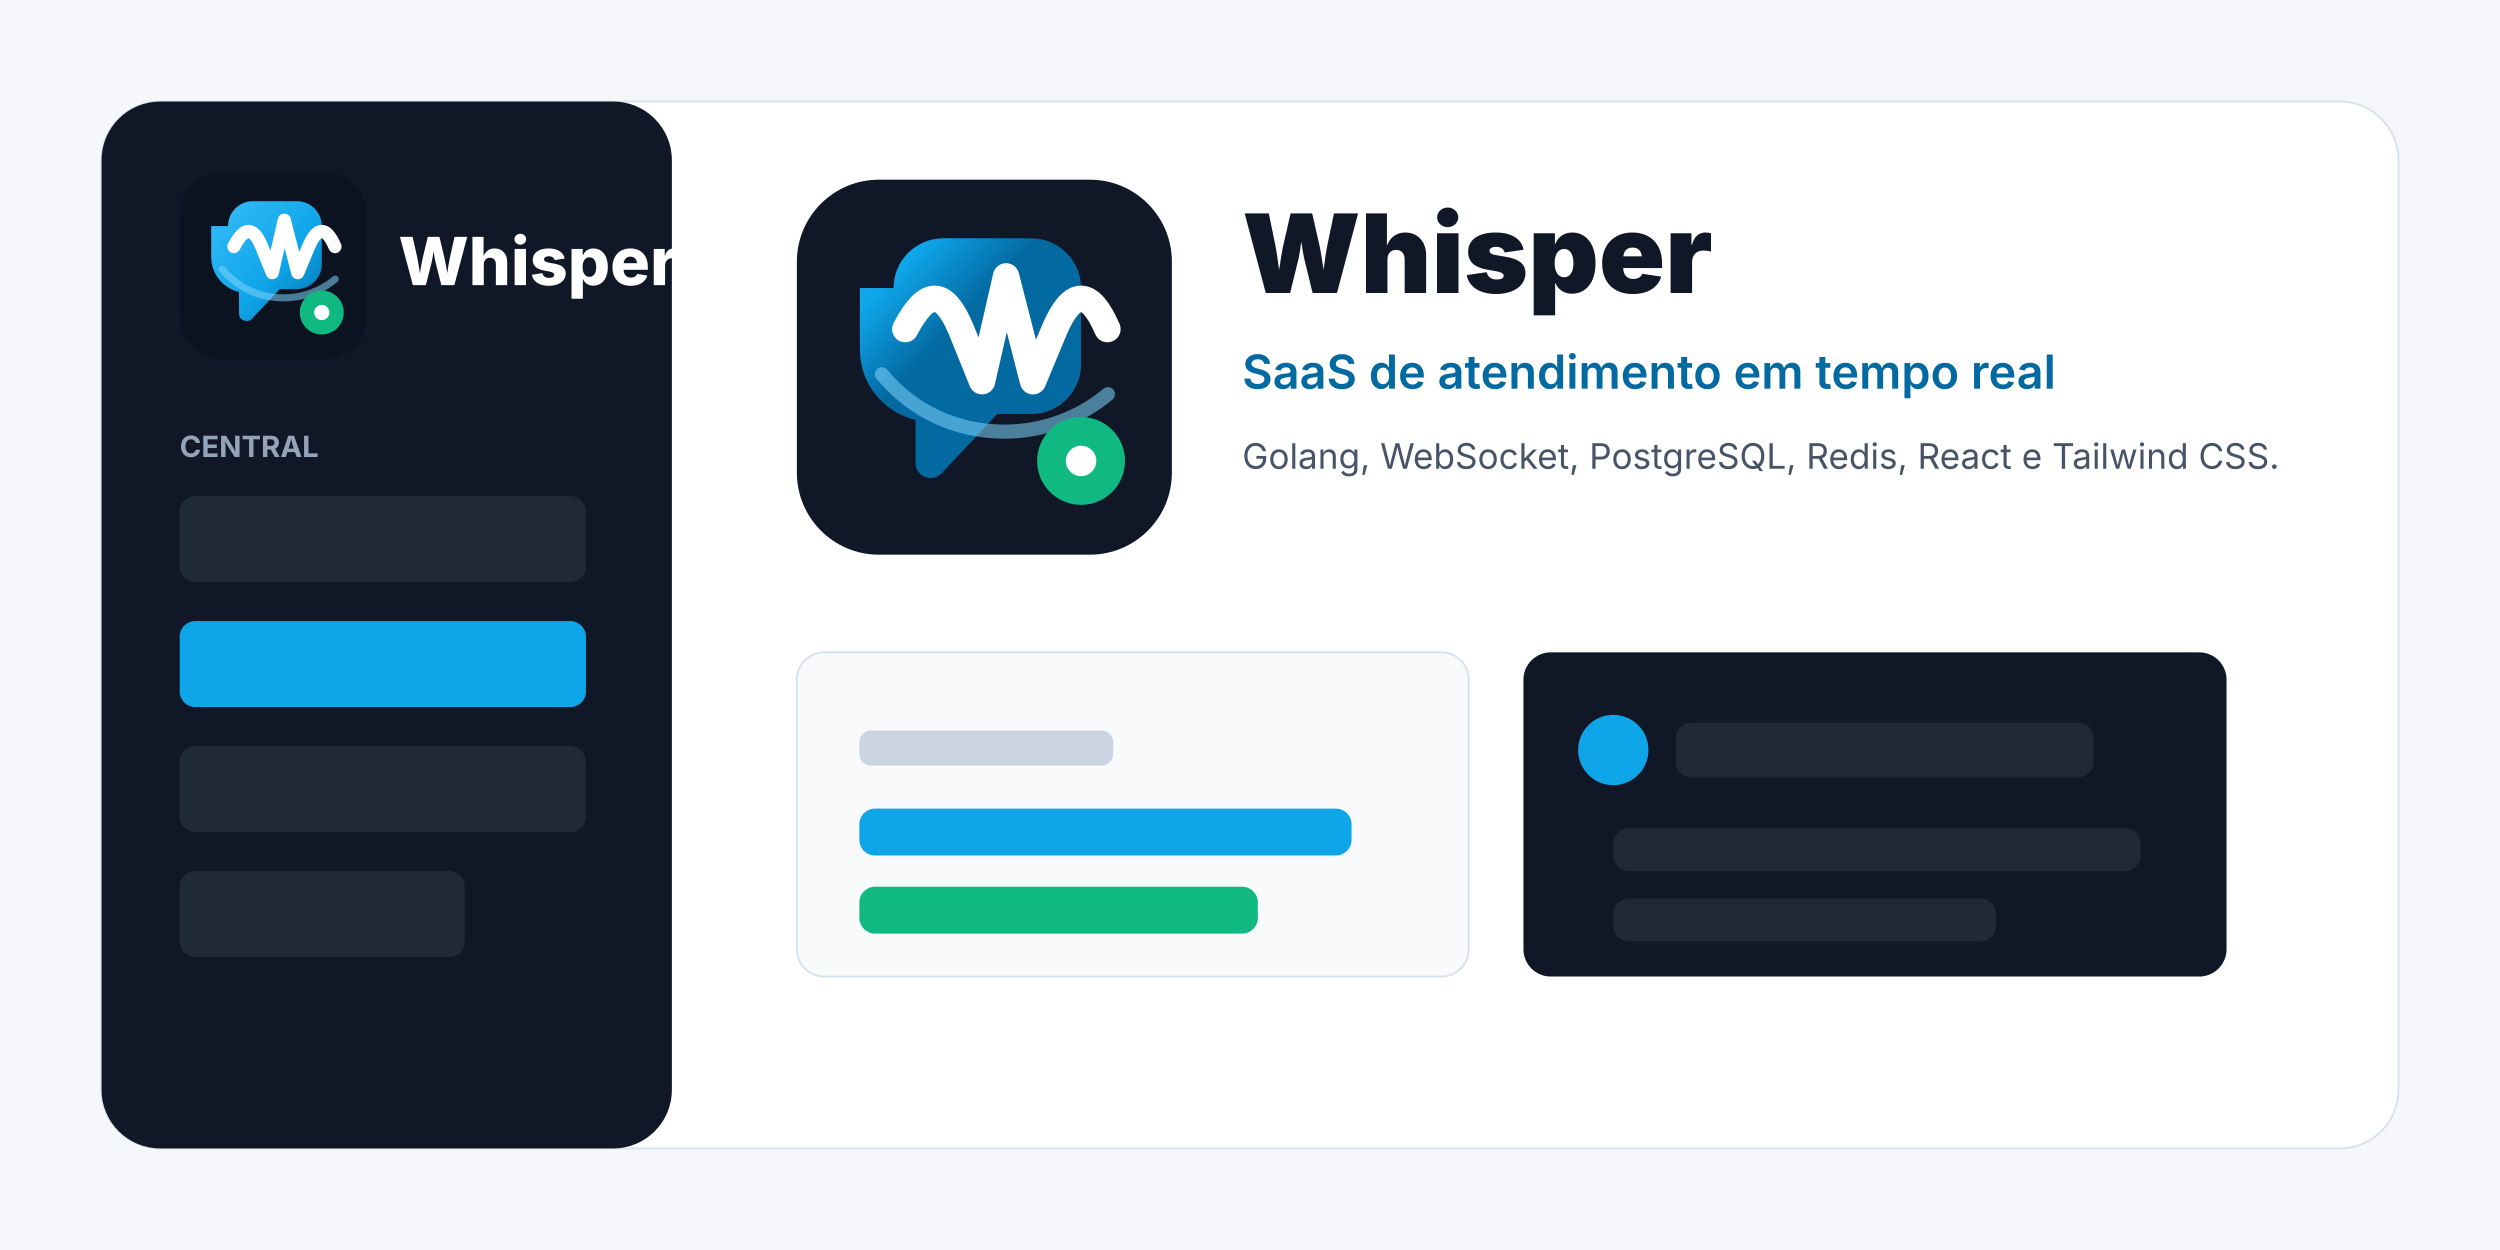
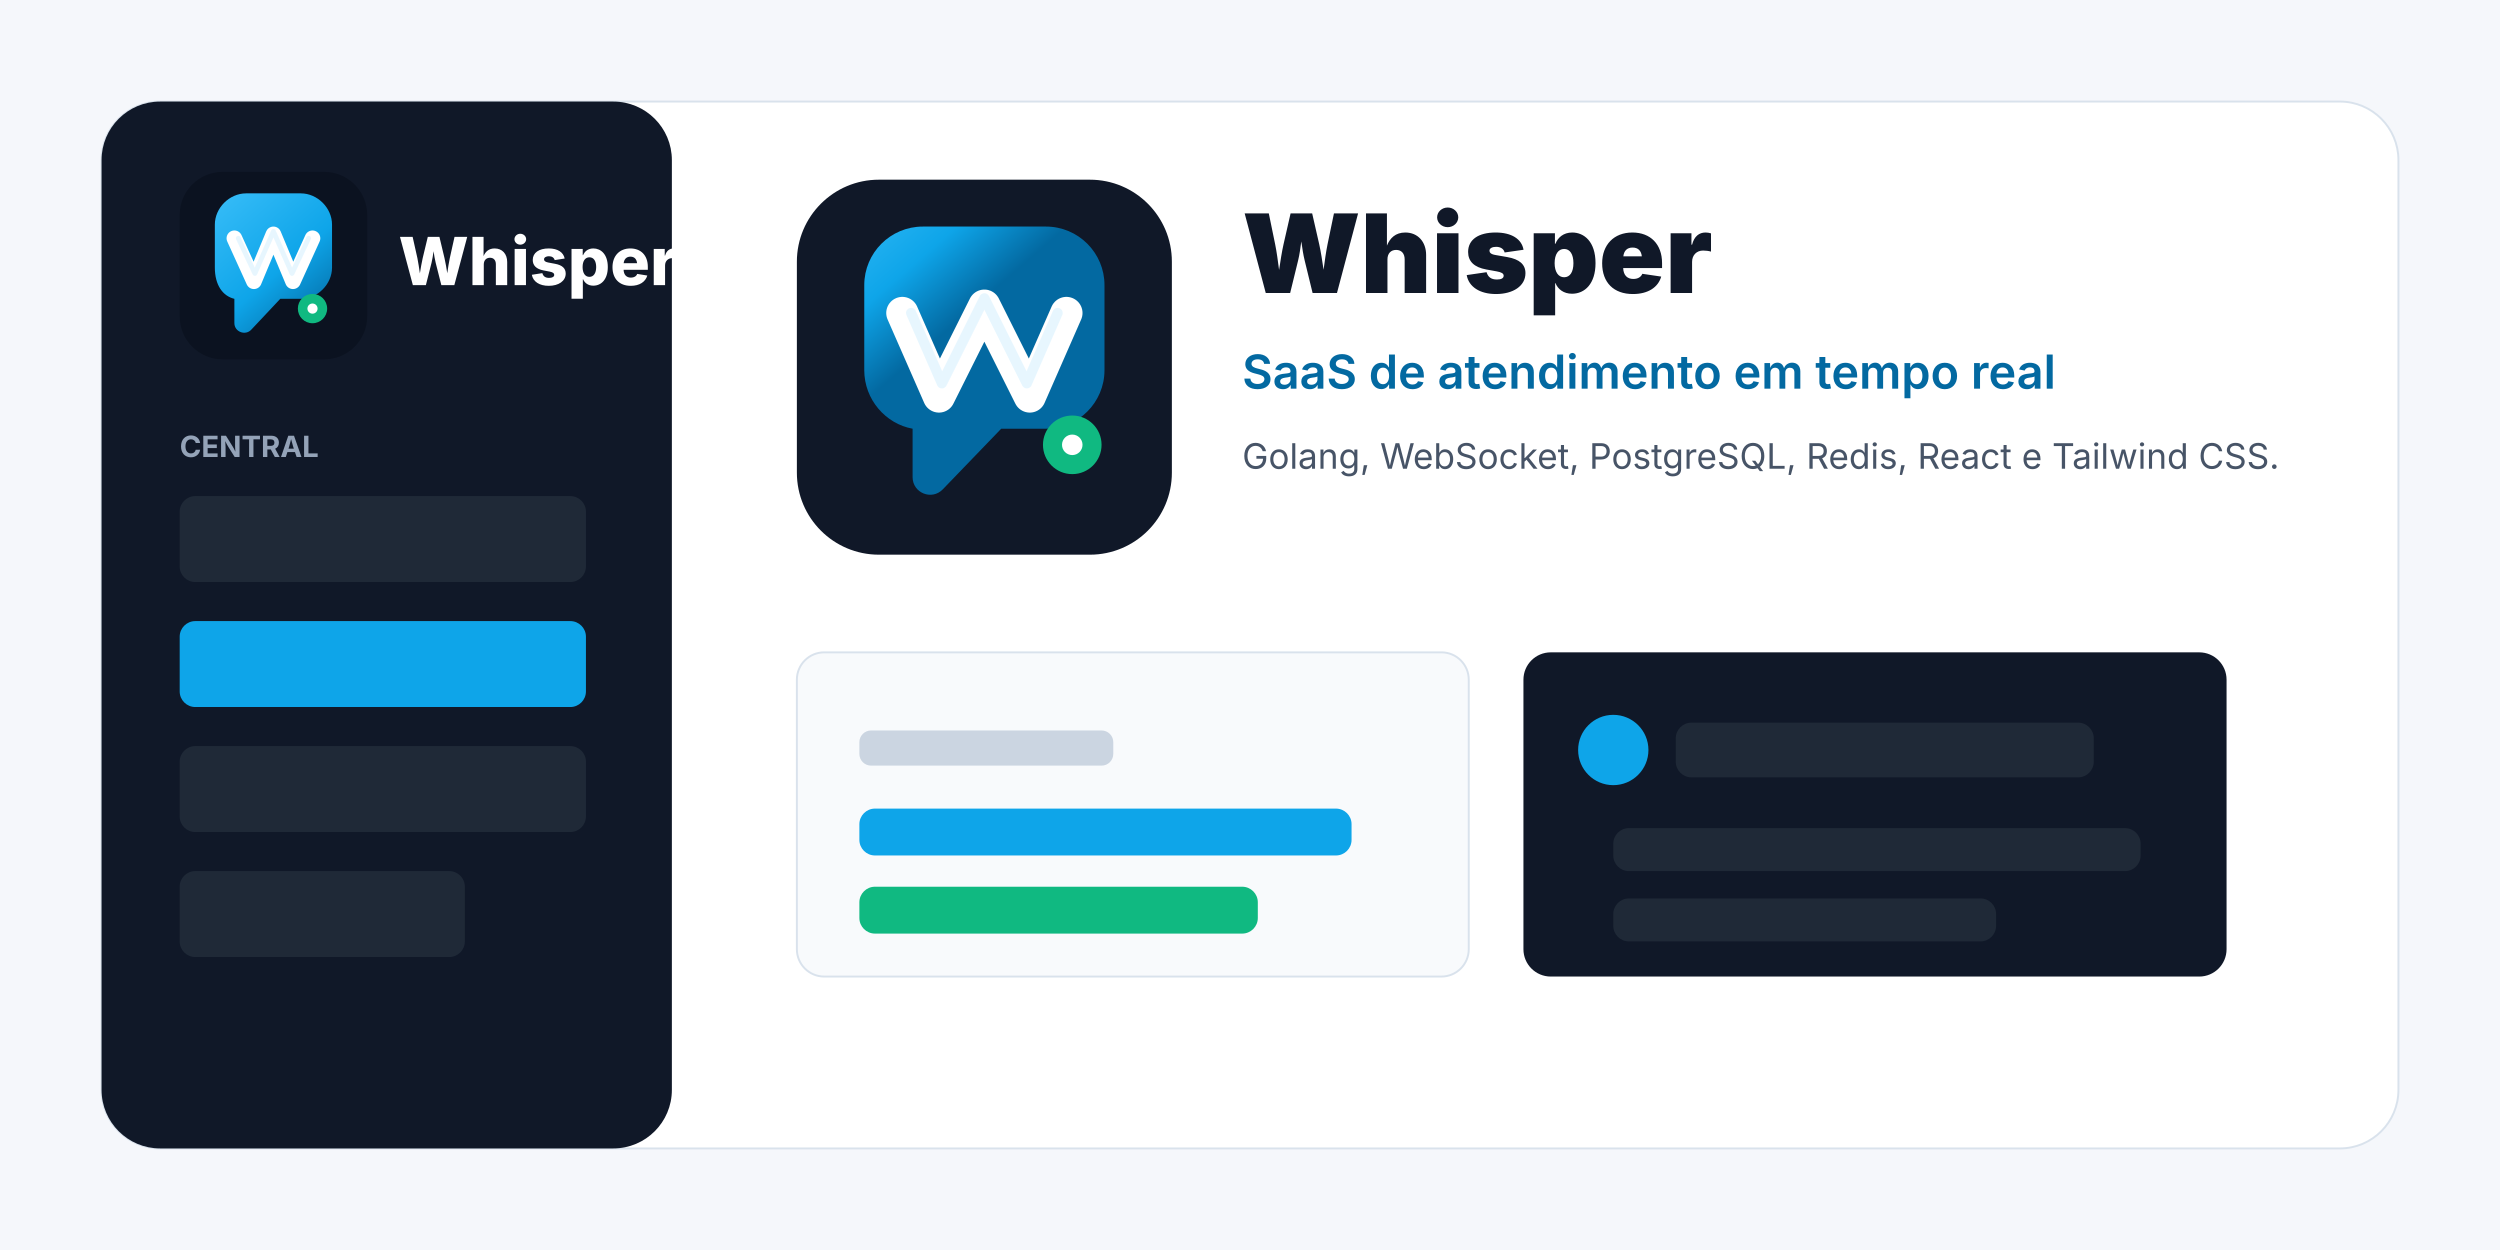
<svg xmlns="http://www.w3.org/2000/svg" width="1280" height="640" viewBox="0 0 1280 640" fill="none">
  <rect width="1280" height="640" fill="#F5F7FB" />
  <rect x="52" y="52" width="1176" height="536" rx="30" fill="white" stroke="#D9E2EC" />
  <rect x="52" y="52" width="292" height="536" rx="30" fill="#101828" />
  <g transform="translate(92 88)">
    <rect width="96" height="96" rx="22" fill="#0B1220" />
-     <path d="M24.75 27.75C24.75 20.709 30.459 15 37.5 15H60C67.041 15 72.75 20.709 72.75 27.75V47.25C72.75 54.291 67.041 60 60 60H51.3L37.05 75.15C34.676 77.676 30.375 75.995 30.375 72.525V61.5C22.128 59.561 16.125 52.186 16.125 43.5V27.75Z" fill="url(#coverBubble)" />
-     <path d="M27.75 38.25C33.15 27.9 37.65 27.9 42 38.25L47.4 51.6L53.55 24.75L60.45 51.6L66 38.25C70.5 27.9 75 27.9 79.5 38.25" stroke="white" stroke-width="6.75" stroke-linecap="round" stroke-linejoin="round" />
-     <path d="M21.75 49.8C29.7 59.4 40.95 64.5 53.1 64.5C63.15 64.5 72.45 60.9 79.65 54.9" stroke="#7DD3FC" stroke-width="3.6" stroke-linecap="round" opacity=".55" />
-     <circle cx="72.75" cy="72" r="11.25" fill="#10B981" />
-     <circle cx="72.75" cy="72" r="3.9" fill="white" />
+     <path d="M18 27C18 18.451 25.451 11 34 11H62C70.549 11 78 18.451 78 27V49C78 57.549 70.549 65 62 65H51.5L36.65 80.8C33.583 84.064 28 81.894 28 77.415V65C22.074 63.578 18 58.014 18 49V27Z" fill="url(#coverBubble)" />
+     <path d="M28 34L38 56L48 32L58 56L68 34" stroke="white" stroke-width="8" stroke-linecap="round" stroke-linejoin="round" />
+     <path d="M30 34L38.5 52L48 30.5L57.5 52L66 34" stroke="#BAE6FD" stroke-width="2.5" stroke-linecap="round" stroke-linejoin="round" opacity=".34" />
+     <circle cx="68" cy="70" r="7.5" fill="#10B981" />
+     <circle cx="68" cy="70" r="2.6" fill="white" />
  </g>
  <text x="204" y="146" font-family="Inter, Arial, sans-serif" font-size="34" font-weight="800" fill="white">Whisper</text>
  <text x="92" y="234" font-family="Inter, Arial, sans-serif" font-size="15" font-weight="700" fill="#94A3B8">CENTRAL</text>
  <rect x="92" y="254" width="208" height="44" rx="8" fill="#1F2937" />
  <rect x="92" y="318" width="208" height="44" rx="8" fill="#0EA5E9" />
  <rect x="92" y="382" width="208" height="44" rx="8" fill="#1F2937" />
  <rect x="92" y="446" width="146" height="44" rx="8" fill="#1F2937" />
  <g transform="translate(408 92)">
    <rect width="192" height="192" rx="42" fill="#101828" />
-     <path d="M49.5 55.5C49.5 41.418 60.918 30 75 30H120C134.082 30 145.5 41.418 145.5 55.5V94.5C145.5 108.582 134.082 120 120 120H102.6L74.1 150.3C69.351 155.352 60.75 151.99 60.75 145.05V123C44.256 119.121 32.25 104.371 32.25 87V55.5Z" fill="url(#coverBubble)" />
-     <path d="M55.5 76.5C66.3 55.8 75.3 55.8 84 76.5L94.8 103.2L107.1 49.5L120.9 103.2L132 76.5C141 55.8 150 55.8 159 76.5" stroke="white" stroke-width="13.5" stroke-linecap="round" stroke-linejoin="round" />
-     <path d="M43.5 99.6C59.4 118.8 81.9 129 106.2 129C126.3 129 144.9 121.8 159.3 109.8" stroke="#7DD3FC" stroke-width="7.2" stroke-linecap="round" opacity=".55" />
-     <circle cx="145.5" cy="144" r="22.5" fill="#10B981" />
-     <circle cx="145.5" cy="144" r="7.8" fill="white" />
+     <path d="M34.5 54C34.5 37.431 47.931 24 64.5 24H127.5C144.069 24 157.5 37.431 157.5 54V97.5C157.5 114.069 144.069 127.5 127.5 127.5H104.625L74.7 158.55C69.075 164.385 59.25 160.405 59.25 152.305V127.5C45.582 125.036 34.5 112.701 34.5 97.5V54Z" fill="url(#coverBubble)" />
+     <path d="M54 68.25L72.75 111L96 64.5L119.25 111L138 68.25" stroke="white" stroke-width="16.5" stroke-linecap="round" stroke-linejoin="round" />
+     <path d="M58.5 68.25L74.25 104.25L96 60.75L117.75 104.25L133.5 68.25" stroke="#BAE6FD" stroke-width="5.25" stroke-linecap="round" stroke-linejoin="round" opacity=".34" />
+     <circle cx="141" cy="135.75" r="15" fill="#10B981" />
+     <circle cx="141" cy="135.75" r="5.25" fill="white" />
  </g>
  <text x="636" y="150" font-family="Inter, Arial, sans-serif" font-size="56" font-weight="850" fill="#101828">Whisper</text>
  <text x="636" y="199" font-family="Inter, Arial, sans-serif" font-size="24" font-weight="600" fill="#0369A1">SaaS de atendimento em tempo real</text>
  <text x="636" y="240" font-family="Inter, Arial, sans-serif" font-size="18" fill="#475467">Golang, WebSocket, PostgreSQL, Redis, React e Tailwind CSS.</text>
  <rect x="408" y="334" width="344" height="166" rx="14" fill="#F8FAFC" stroke="#D9E2EC" />
  <rect x="780" y="334" width="360" height="166" rx="14" fill="#101828" />
  <rect x="440" y="374" width="130" height="18" rx="6" fill="#CBD5E1" />
  <rect x="440" y="414" width="252" height="24" rx="8" fill="#0EA5E9" />
  <rect x="440" y="454" width="204" height="24" rx="8" fill="#10B981" />
  <circle cx="826" cy="384" r="18" fill="#0EA5E9" />
  <rect x="858" y="370" width="214" height="28" rx="8" fill="#1F2937" />
  <rect x="826" y="424" width="270" height="22" rx="8" fill="#1F2937" />
  <rect x="826" y="460" width="196" height="22" rx="8" fill="#1F2937" />
  <defs>
-     <linearGradient id="coverBubble" x1="16" y1="15" x2="80" y2="76" gradientUnits="userSpaceOnUse">
+     <linearGradient id="coverBubble" x1="18" y1="11" x2="76" y2="78" gradientUnits="userSpaceOnUse">
      <stop stop-color="#38BDF8" />
-       <stop offset=".55" stop-color="#0EA5E9" />
+       <stop offset=".58" stop-color="#0EA5E9" />
      <stop offset="1" stop-color="#0369A1" />
    </linearGradient>
  </defs>
</svg>
